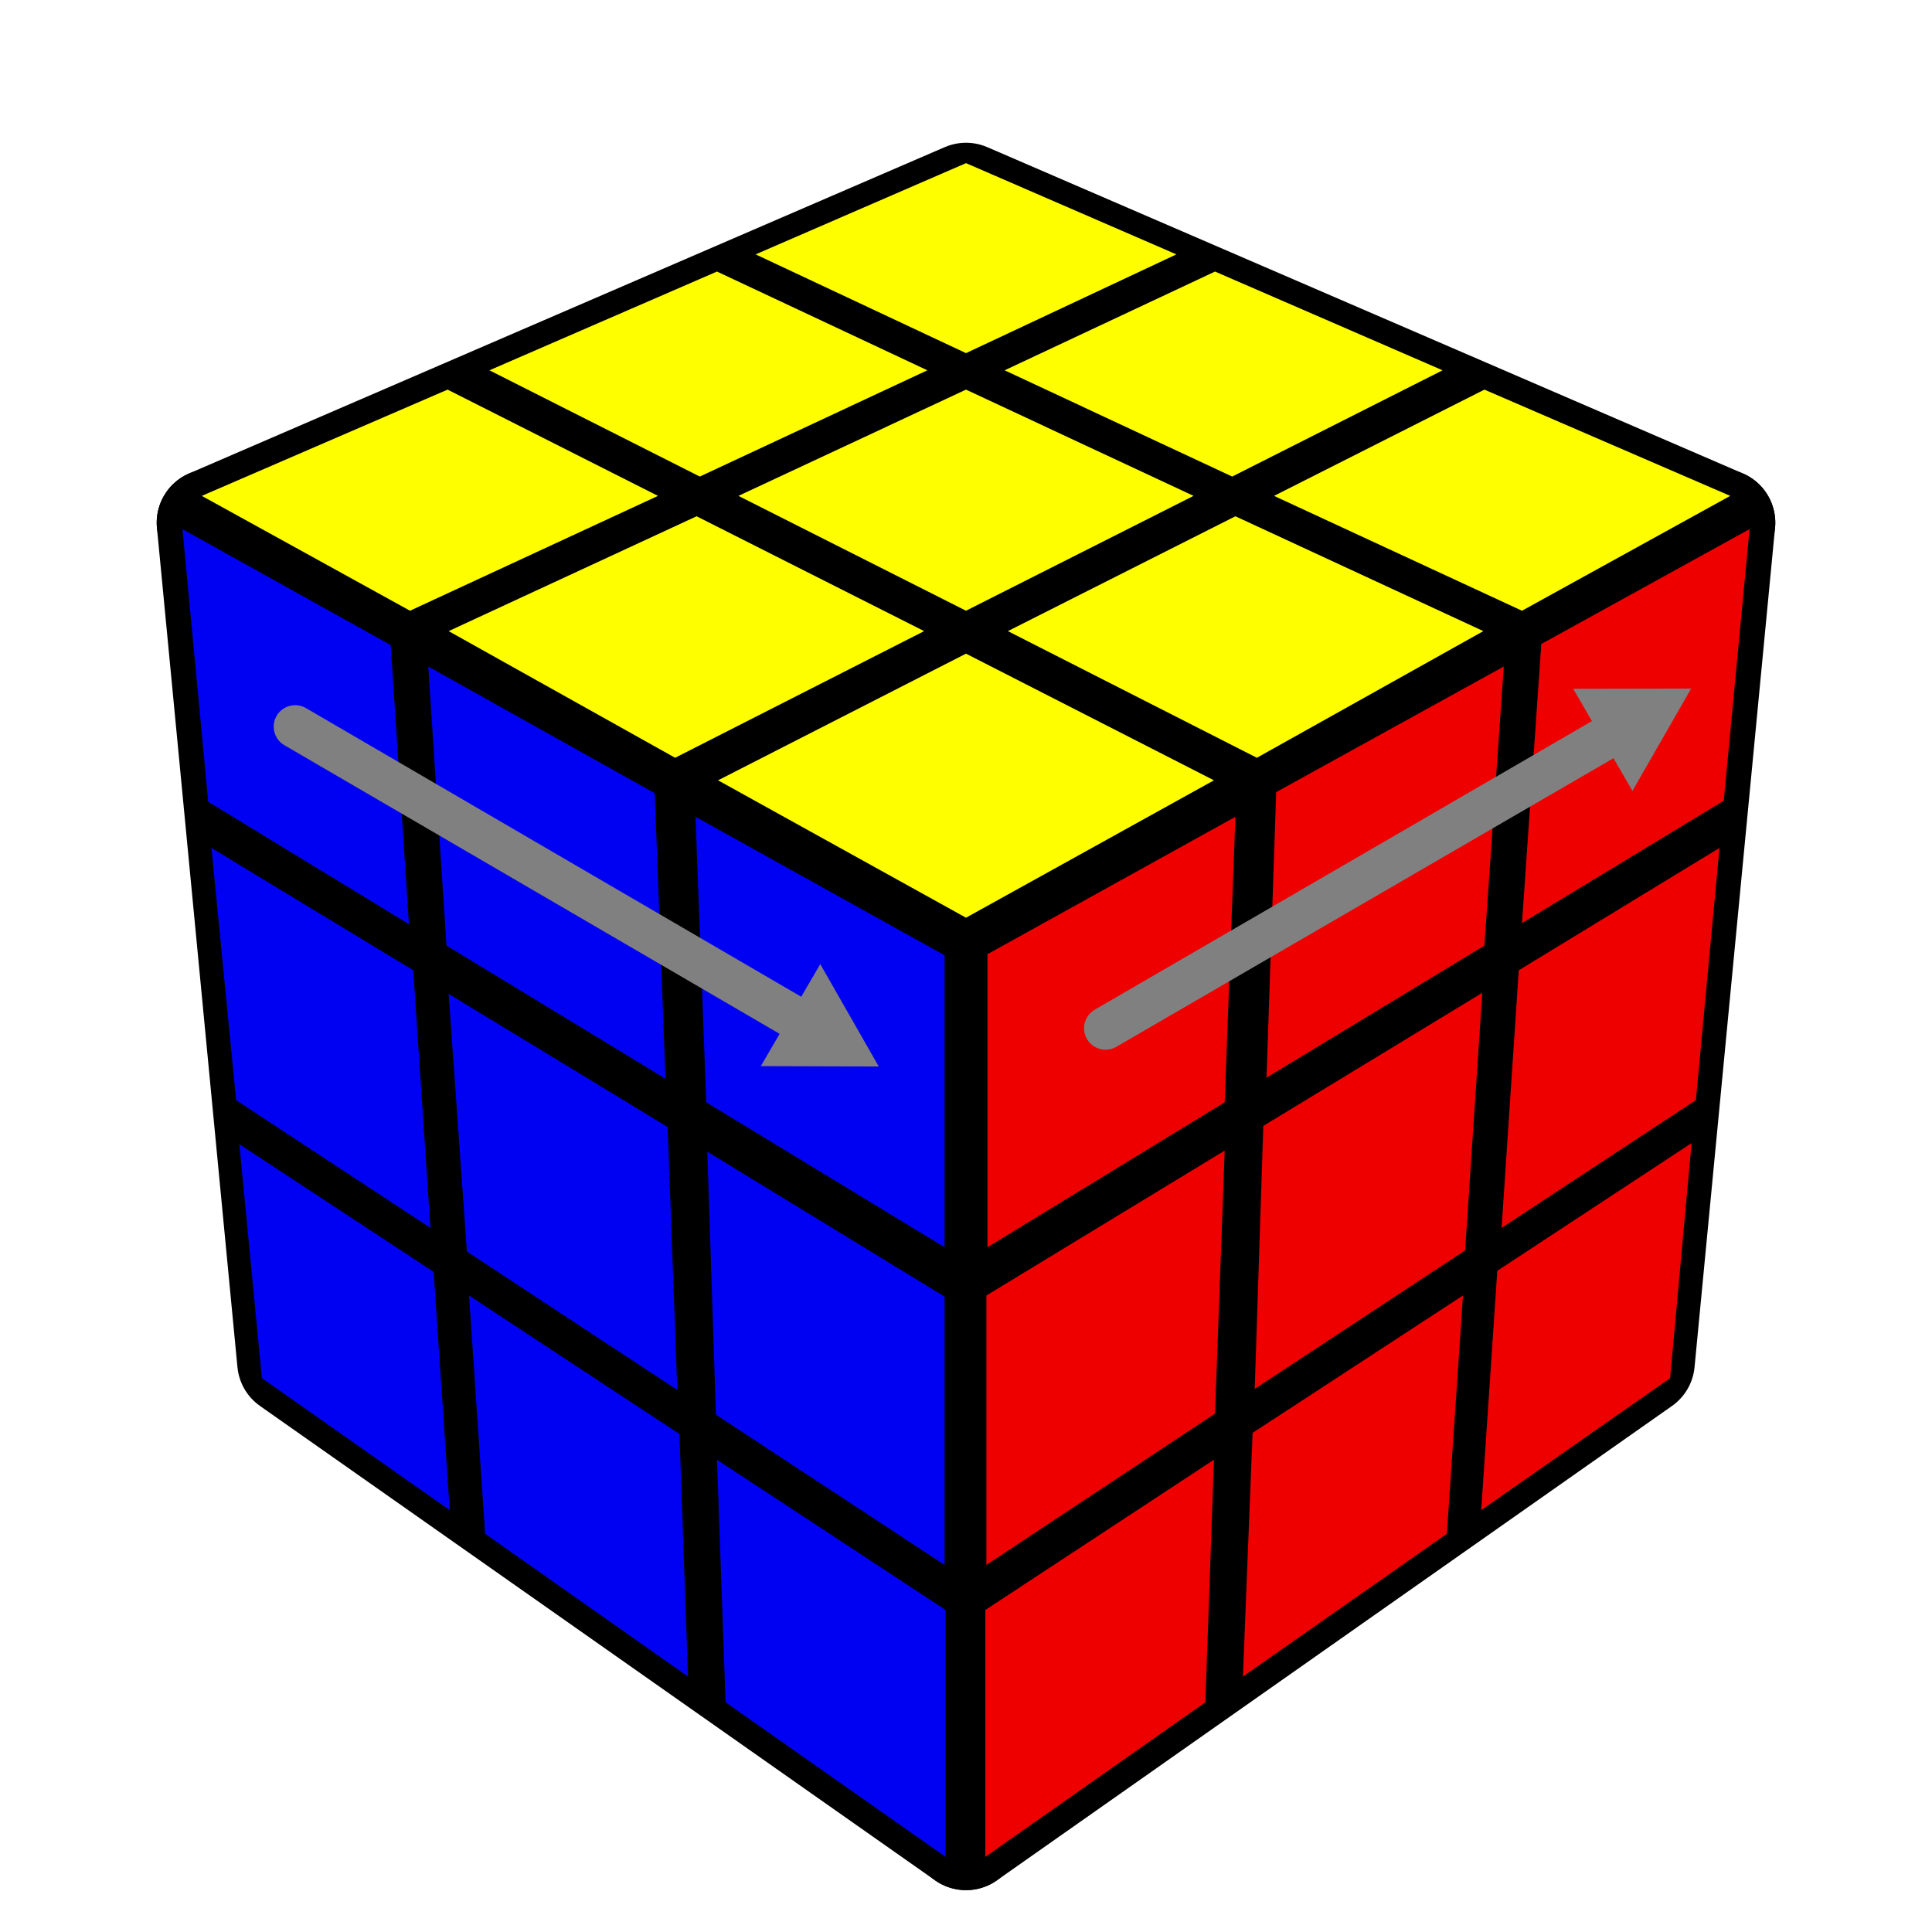
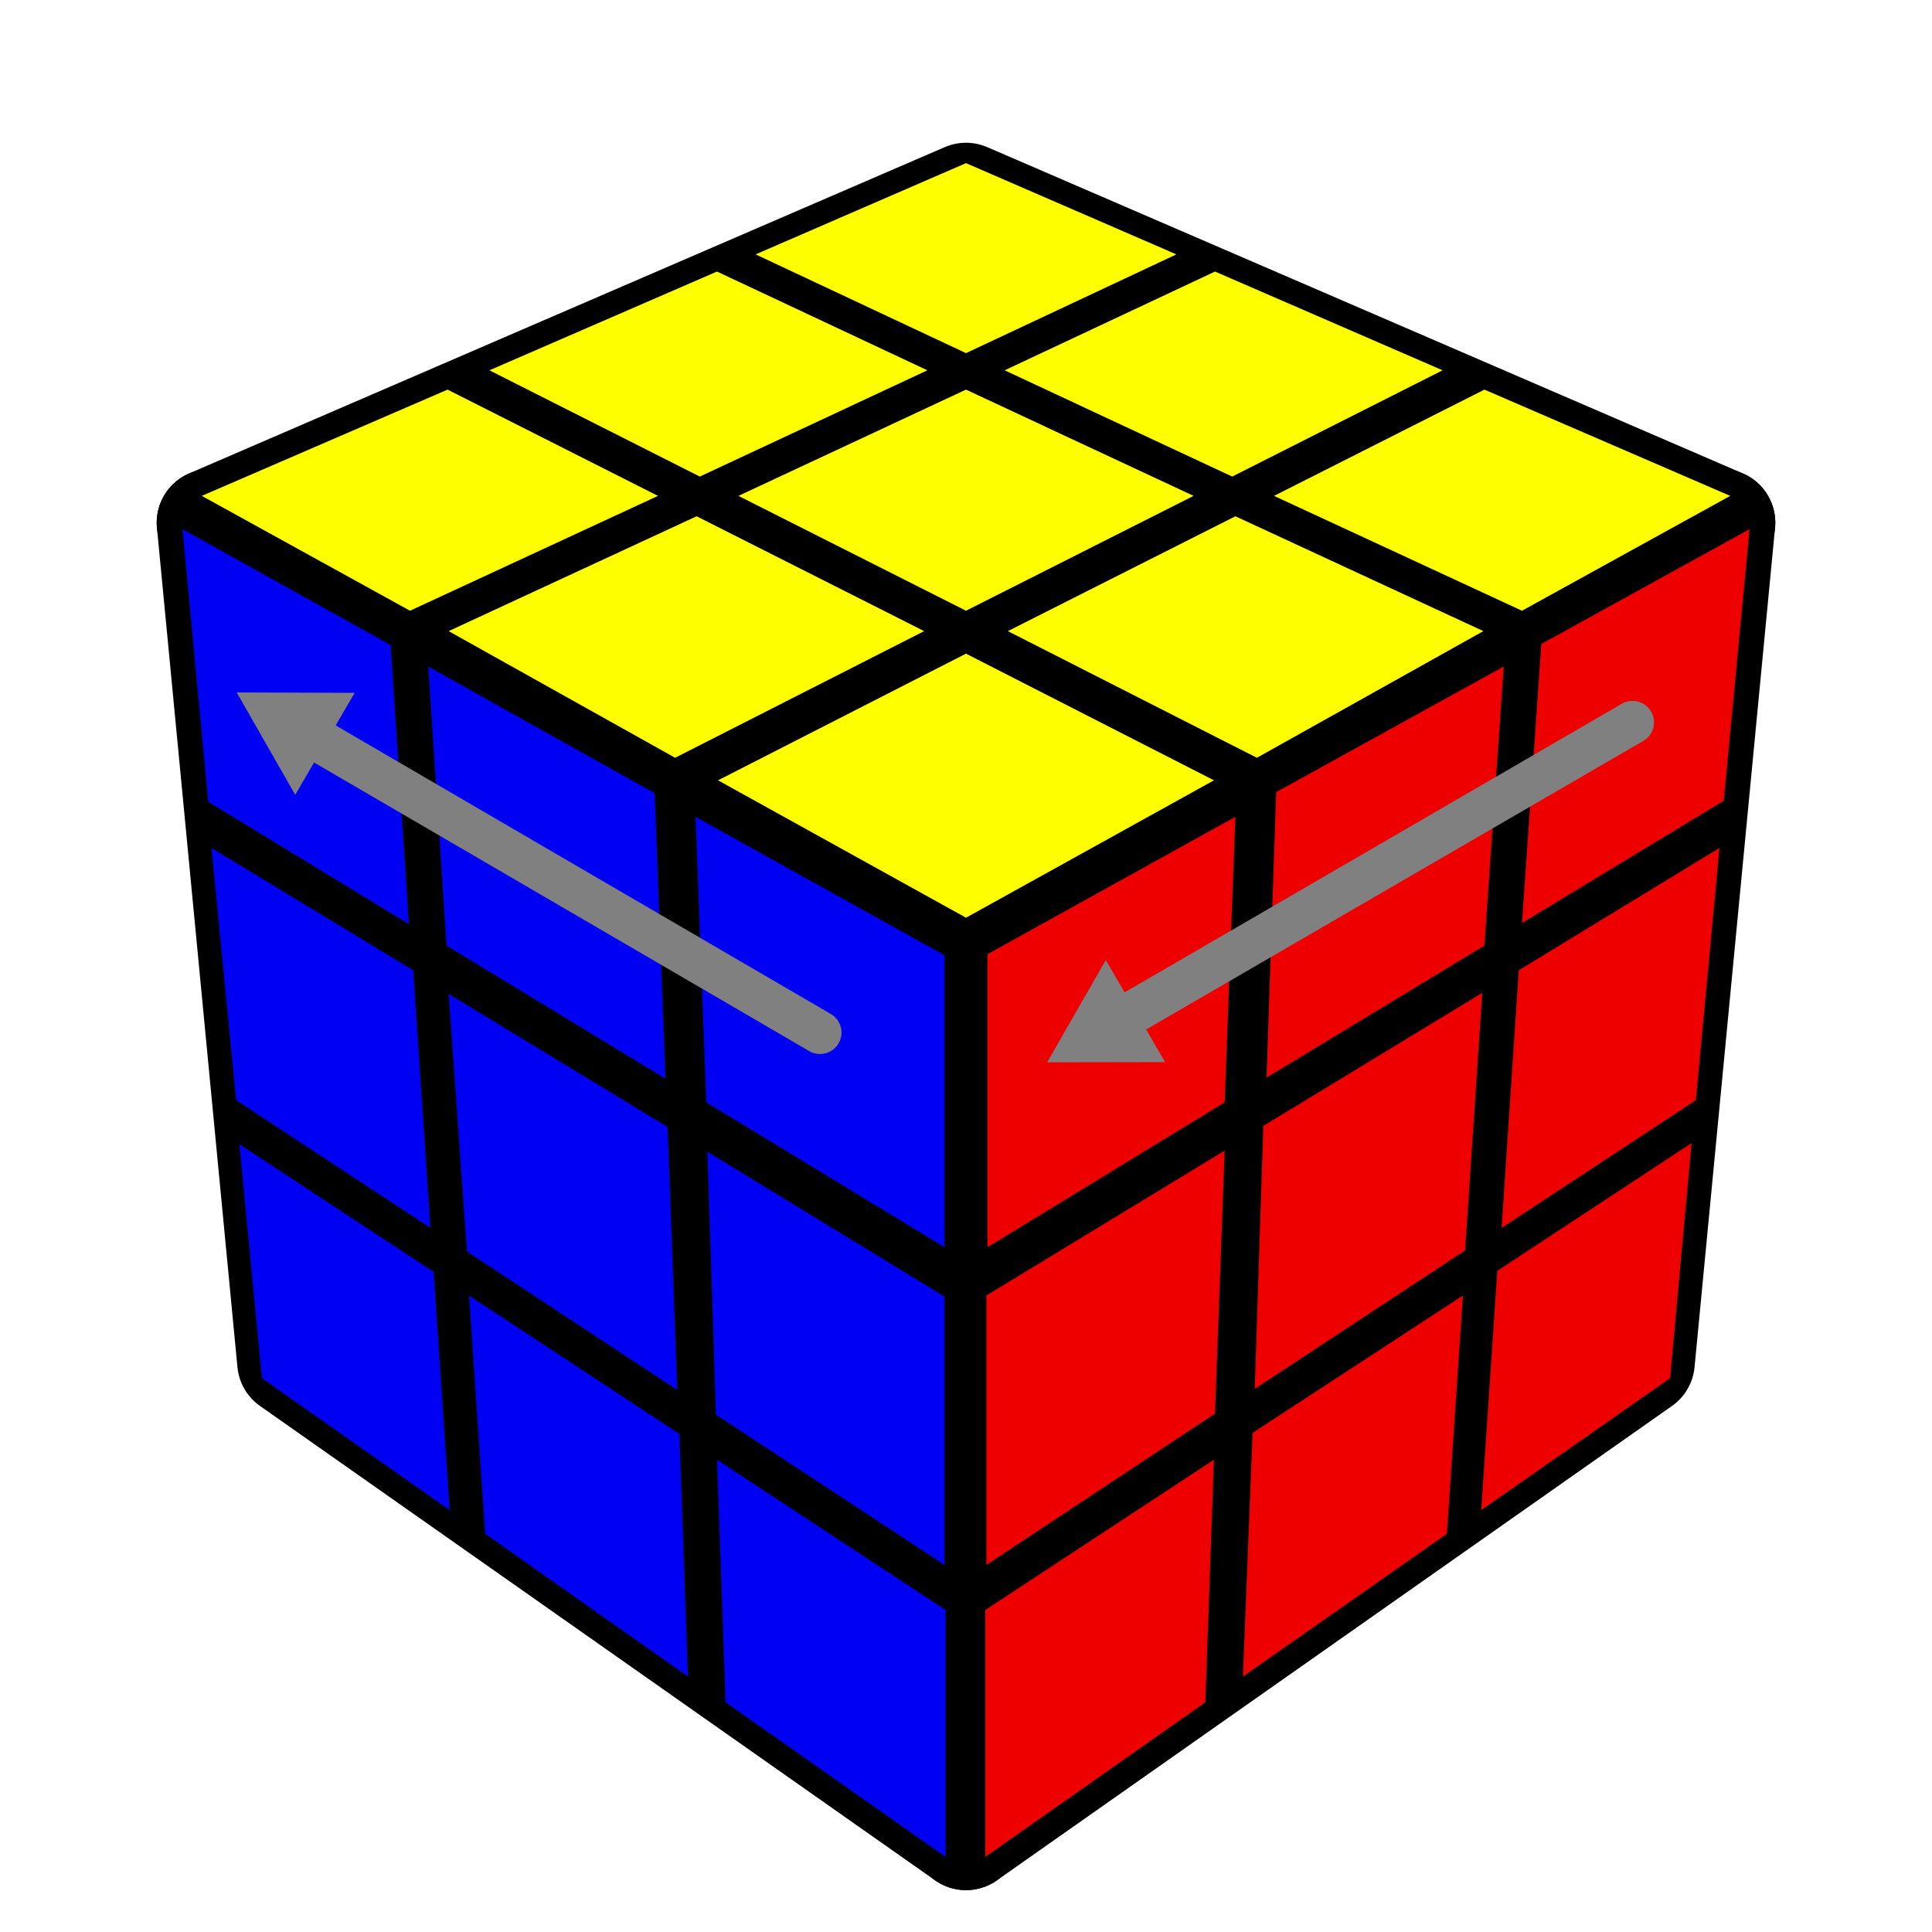
<svg xmlns="http://www.w3.org/2000/svg" version="1.1" width="200" height="200" viewBox="-0.9 -0.9 1.8 1.8">
  <rect fill="#FFFFFF" x="-0.9" y="-0.9" width="1.8" height="1.8" />
  <g style="stroke-width:0.1;stroke-linejoin:round;opacity:1">
    <polygon fill="#000000" stroke="#000000" points="-4.9165444345E-17,-0.717 0.704,-0.413 6.3108540578E-17,-0.022 -0.704,-0.413" />
    <polygon fill="#000000" stroke="#000000" points="6.3108540578E-17,-0.022 0.704,-0.413 0.629,0.369 5.55894689594E-17,0.811" />
    <polygon fill="#000000" stroke="#000000" points="-0.704,-0.413 6.3108540578E-17,-0.022 5.55894689594E-17,0.811 -0.629,0.369" />
  </g>
  <g style="opacity:1;stroke-opacity:0.5;stroke-width:0;stroke-linejoin:round">
    <polygon fill="#FEFE00" stroke="#000000" points="-4.94395492722E-17,-0.748 0.196,-0.663 -1.69795801266E-17,-0.571 -0.196,-0.663" />
    <polygon fill="#FEFE00" stroke="#000000" points="0.232,-0.647 0.444,-0.555 0.248,-0.456 0.036,-0.555" />
    <polygon fill="#FEFE00" stroke="#000000" points="0.483,-0.537 0.712,-0.438 0.518,-0.331 0.287,-0.438" />
    <polygon fill="#FEFE00" stroke="#000000" points="-0.232,-0.647 -0.036,-0.555 -0.248,-0.456 -0.444,-0.555" />
    <polygon fill="#FEFE00" stroke="#000000" points="-1.19067117689E-17,-0.537 0.212,-0.438 1.31258271398E-17,-0.331 -0.212,-0.438" />
    <polygon fill="#FEFE00" stroke="#000000" points="0.251,-0.419 0.482,-0.312 0.271,-0.194 0.039,-0.312" />
    <polygon fill="#FEFE00" stroke="#000000" points="-0.483,-0.537 -0.287,-0.438 -0.518,-0.331 -0.712,-0.438" />
    <polygon fill="#FEFE00" stroke="#000000" points="-0.251,-0.419 -0.039,-0.312 -0.271,-0.194 -0.482,-0.312" />
    <polygon fill="#FEFE00" stroke="#000000" points="1.92197429271E-17,-0.291 0.231,-0.173 6.32515829415E-17,-0.045 -0.231,-0.173" />
    <polygon fill="#EE0000" stroke="#000000" points="0.02,-0.011 0.251,-0.139 0.241,0.127 0.02,0.262" />
    <polygon fill="#EE0000" stroke="#000000" points="0.289,-0.162 0.501,-0.279 0.483,-0.019 0.28,0.104" />
    <polygon fill="#EE0000" stroke="#000000" points="0.536,-0.3 0.73,-0.407 0.706,-0.154 0.518,-0.04" />
    <polygon fill="#EE0000" stroke="#000000" points="0.019,0.307 0.241,0.172 0.232,0.417 0.019,0.558" />
    <polygon fill="#EE0000" stroke="#000000" points="0.277,0.149 0.481,0.025 0.465,0.265 0.269,0.394" />
    <polygon fill="#EE0000" stroke="#000000" points="0.515,0.004 0.702,-0.11 0.68,0.125 0.499,0.244" />
    <polygon fill="#EE0000" stroke="#000000" points="0.018,0.6 0.231,0.46 0.223,0.686 0.018,0.83" />
    <polygon fill="#EE0000" stroke="#000000" points="0.267,0.435 0.463,0.307 0.448,0.529 0.258,0.662" />
    <polygon fill="#EE0000" stroke="#000000" points="0.495,0.284 0.676,0.165 0.656,0.384 0.48,0.507" />
    <polygon fill="#0000F2" stroke="#000000" points="-0.73,-0.407 -0.536,-0.299 -0.519,-0.039 -0.706,-0.153" />
    <polygon fill="#0000F2" stroke="#000000" points="-0.501,-0.279 -0.29,-0.161 -0.28,0.105 -0.484,-0.019" />
    <polygon fill="#0000F2" stroke="#000000" points="-0.252,-0.139 -0.02,-0.01 -0.02,0.262 -0.242,0.127" />
    <polygon fill="#0000F2" stroke="#000000" points="-0.703,-0.11 -0.515,0.004 -0.499,0.244 -0.68,0.125" />
    <polygon fill="#0000F2" stroke="#000000" points="-0.482,0.026 -0.278,0.15 -0.269,0.395 -0.465,0.266" />
    <polygon fill="#0000F2" stroke="#000000" points="-0.241,0.173 -0.02,0.308 -0.02,0.558 -0.233,0.418" />
    <polygon fill="#0000F2" stroke="#000000" points="-0.677,0.166 -0.496,0.285 -0.481,0.507 -0.656,0.384" />
    <polygon fill="#0000F2" stroke="#000000" points="-0.463,0.307 -0.267,0.436 -0.259,0.662 -0.448,0.529" />
    <polygon fill="#0000F2" stroke="#000000" points="-0.232,0.46 -0.019,0.6 -0.019,0.83 -0.224,0.686" />
  </g>
  <g style="opacity:1;stroke-opacity:1;stroke-width:0.04;stroke-linecap:round">
-     <path d="M -0.625,-0.223 L -0.136,0.062" style="fill:none;stroke:#808080;stroke-opacity:1" />
-     <path transform=" translate(-0.1360996,0.06170315) scale(0.011) rotate(30.22489)" d="M 5.77,0.0 L -2.88,5.0 L -2.88,-5.0 L 5.77,0.0 z" style="fill:#808080;stroke-width:0;stroke-linejoin:round" />
-     <path d="M 0.13,0.058 L 0.621,-0.227" style="fill:none;stroke:#808080;stroke-opacity:1" />
-     <path transform=" translate(0.6207133,-0.2265953) scale(0.011) rotate(-30.12629)" d="M 5.77,0.0 L -2.88,5.0 L -2.88,-5.0 L 5.77,0.0 z" style="fill:#808080;stroke-width:0;stroke-linejoin:round" />
+     <path d="M -0.136,0.062 L -0.625,-0.223" style="fill:none;stroke:#808080;stroke-opacity:1" />
+     <path transform=" translate(-0.6246355,-0.2229157) scale(0.011) rotate(210.2249)" d="M 5.77,0.0 L -2.88,5.0 L -2.88,-5.0 L 5.77,0.0 z" style="fill:#808080;stroke-width:0;stroke-linejoin:round" />
+     <path d="M 0.621,-0.227 L 0.13,0.058" style="fill:none;stroke:#808080;stroke-opacity:1" />
+     <path transform=" translate(0.1304821,0.05788245) scale(0.011) rotate(149.8737)" d="M 5.77,0.0 L -2.88,5.0 L -2.88,-5.0 L 5.77,0.0 z" style="fill:#808080;stroke-width:0;stroke-linejoin:round" />
  </g>
</svg>
